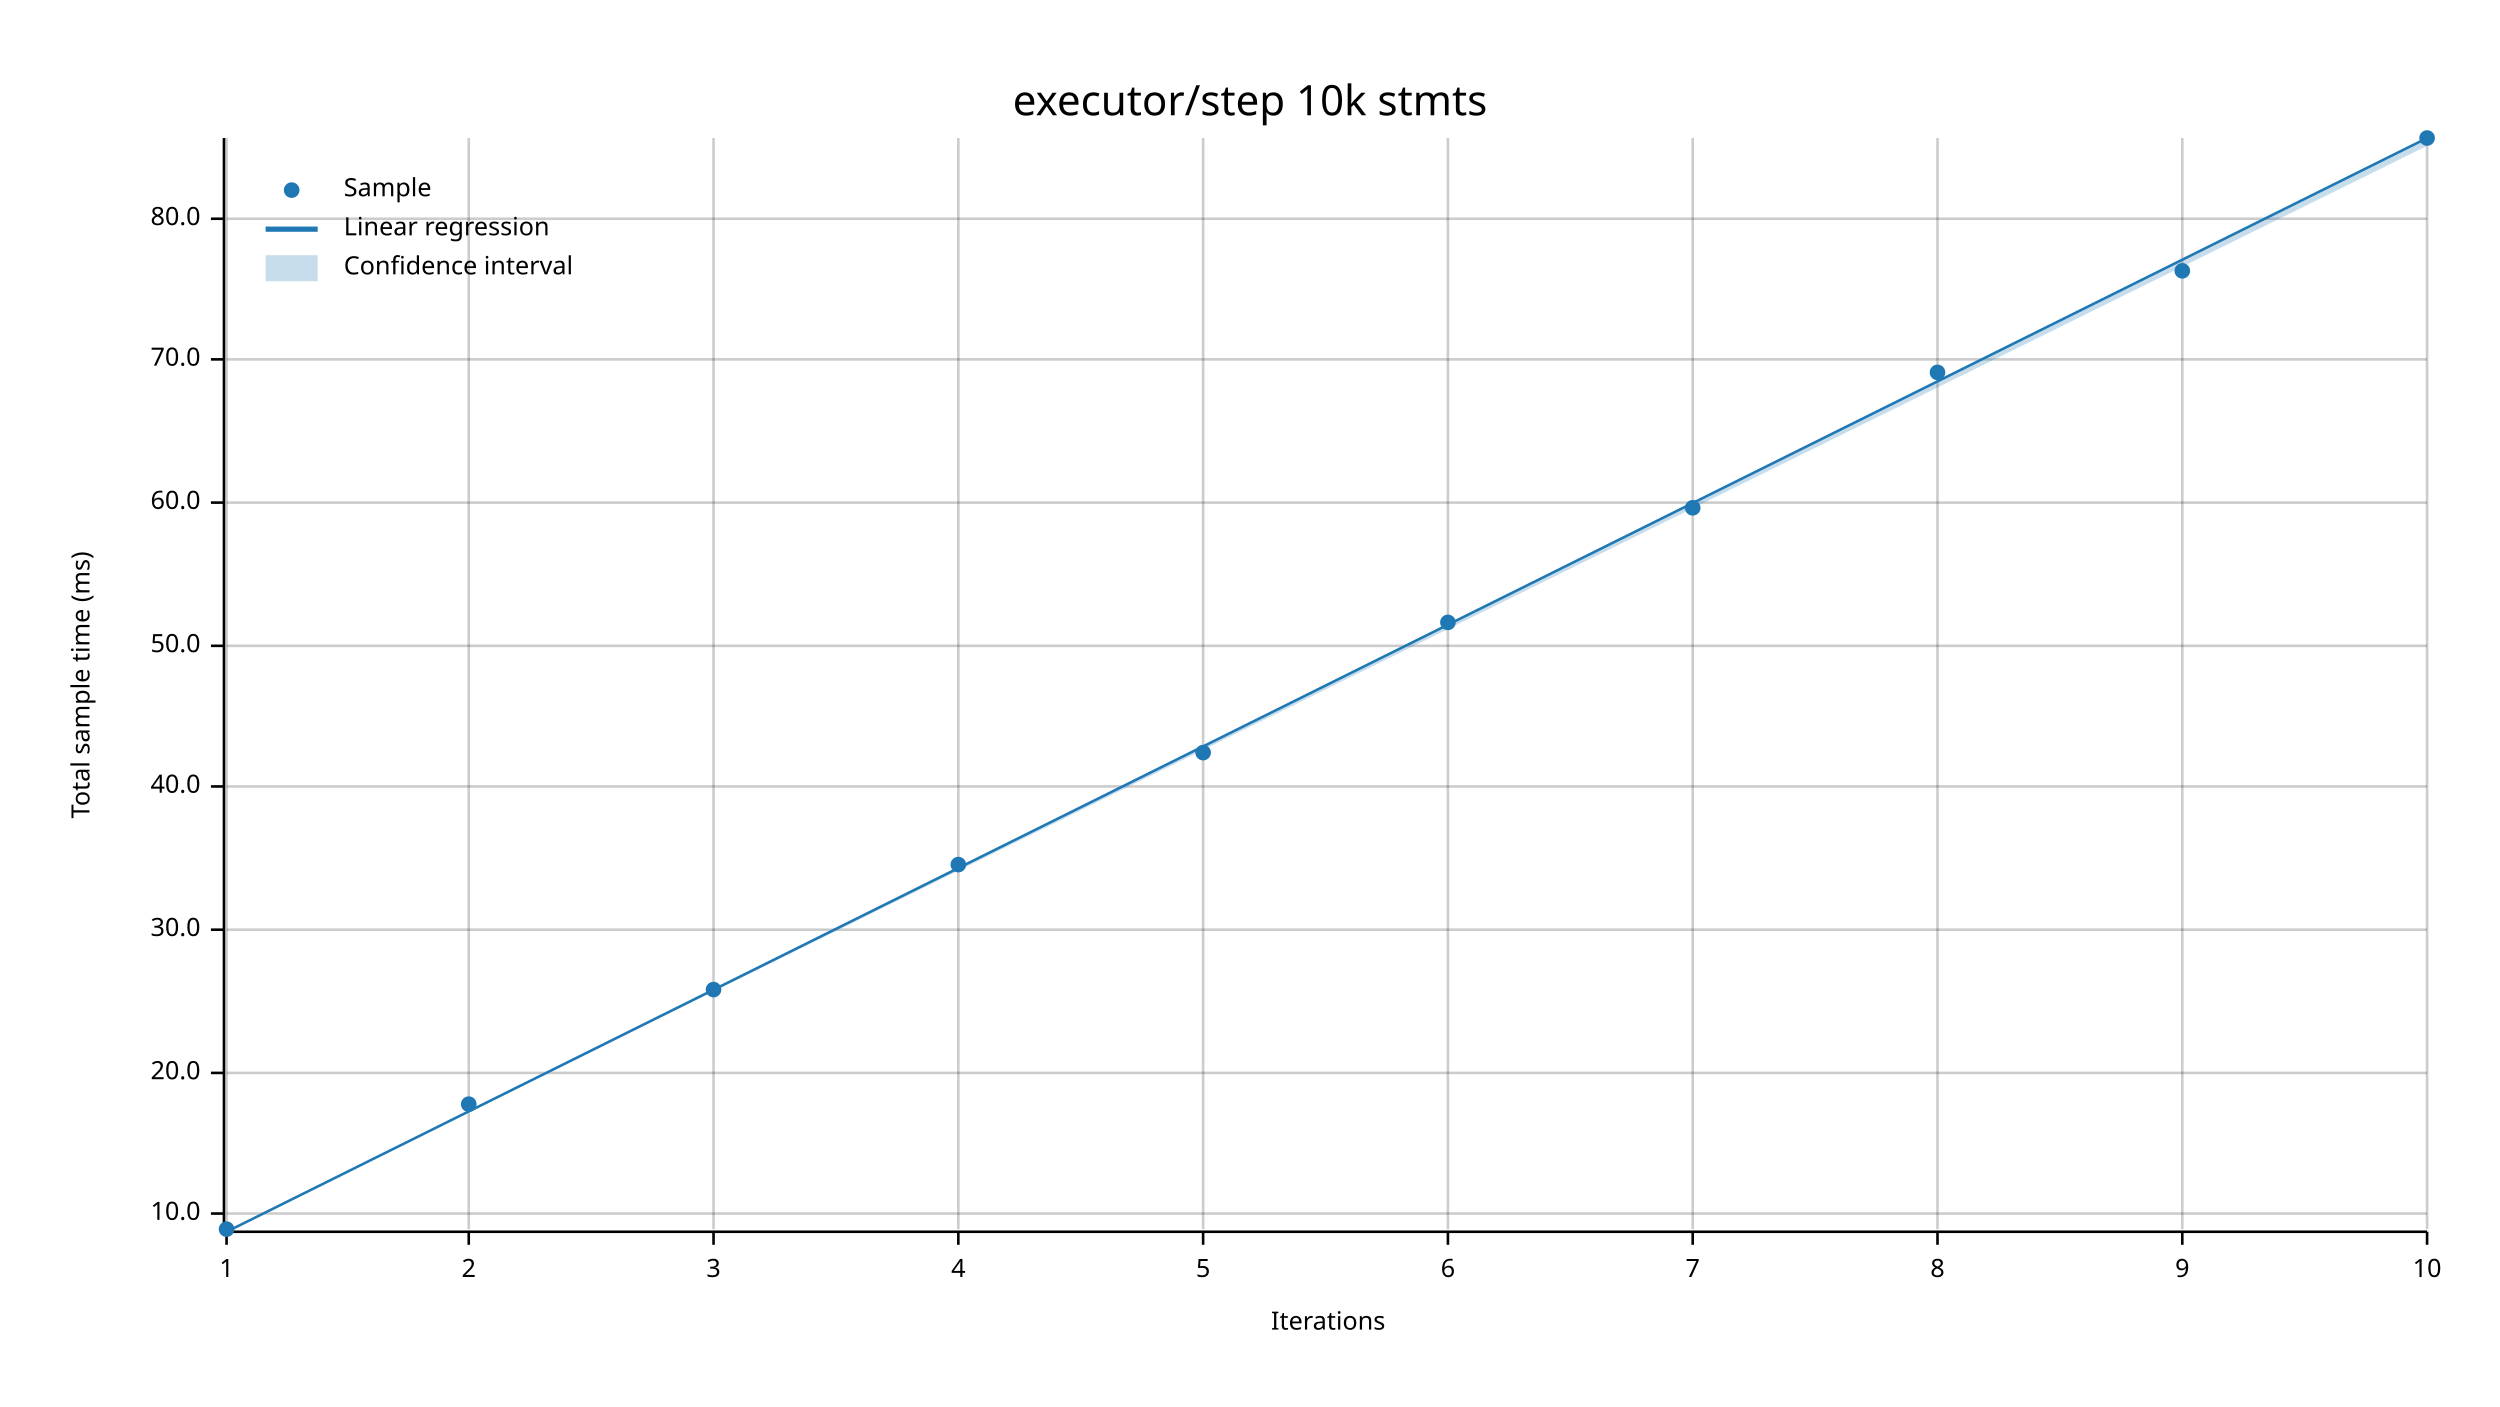
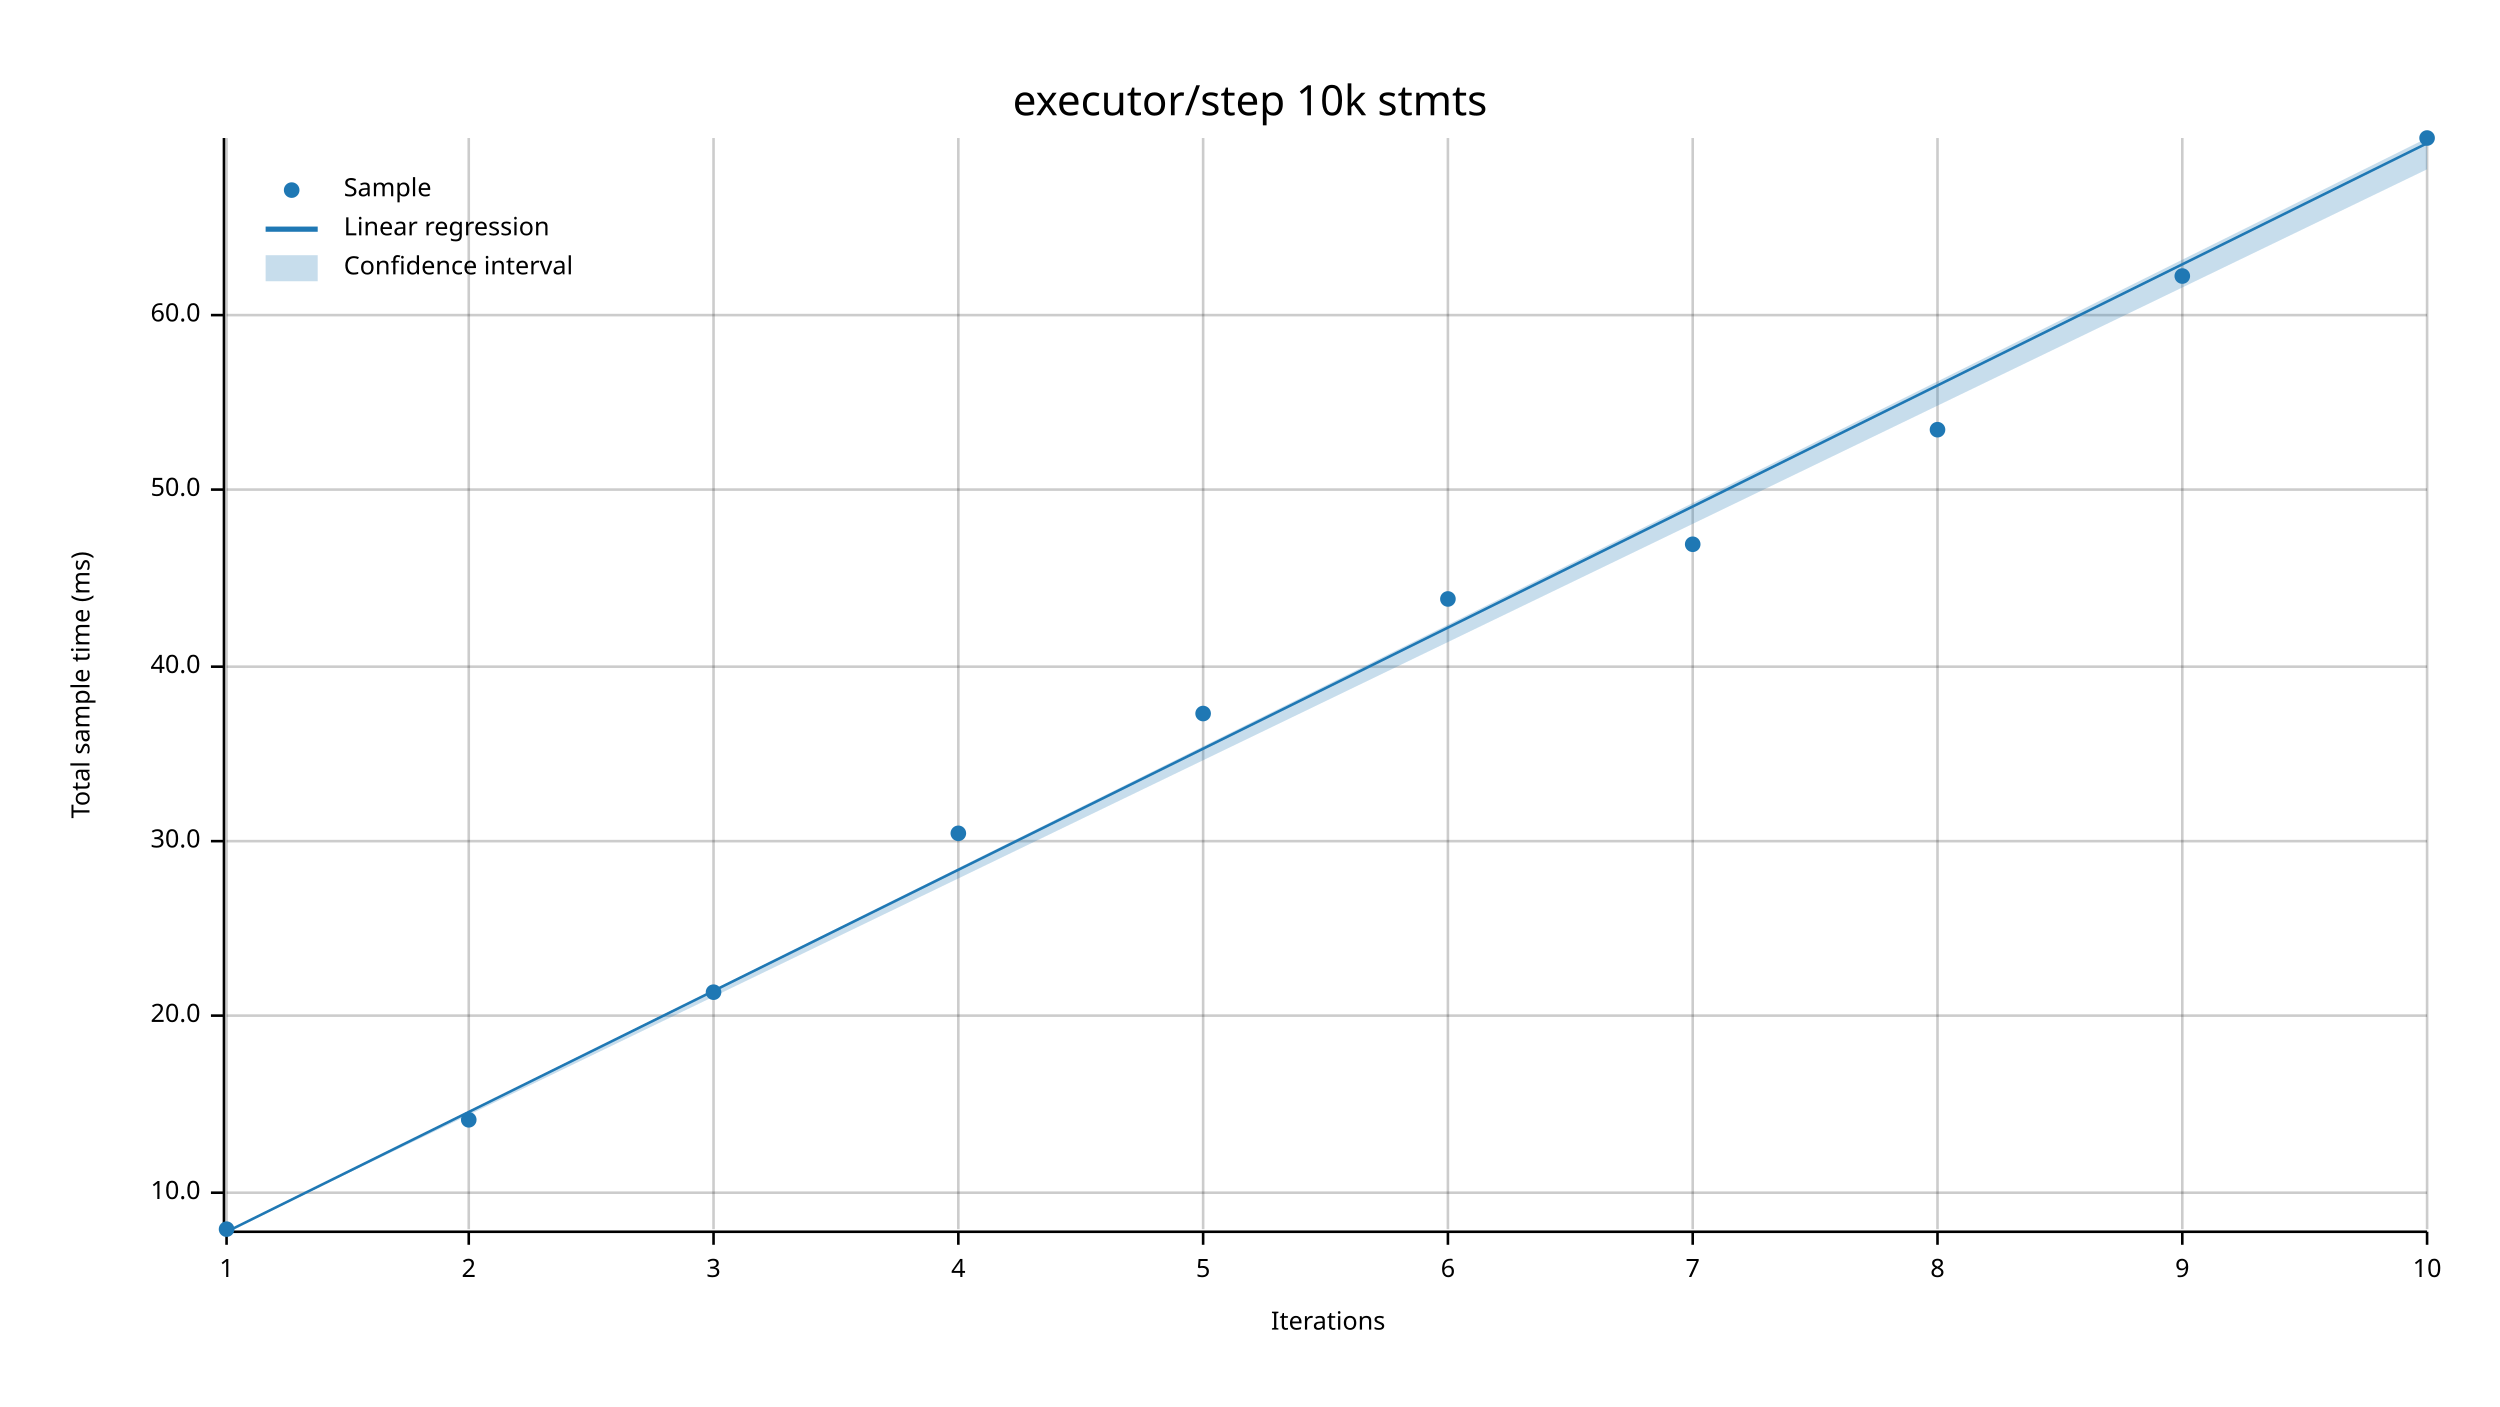
<svg xmlns="http://www.w3.org/2000/svg" width="960" height="540" viewBox="0 0 960 540">
  <text x="480" y="32" dy="0.76em" text-anchor="middle" font-family="sans-serif" font-size="16.129" opacity="1" fill="#000000">
executor/step 10k stmts
</text>
  <text x="27" y="263" dy="0.76em" text-anchor="middle" font-family="sans-serif" font-size="9.677" opacity="1" fill="#000000" transform="rotate(270, 27, 263)">
Total sample time (ms)
</text>
  <text x="510" y="513" dy="-0.5ex" text-anchor="middle" font-family="sans-serif" font-size="9.677" opacity="1" fill="#000000">
Iterations
</text>
  <line opacity="0.2" stroke="#000000" stroke-width="1" x1="87" y1="472" x2="87" y2="53" />
  <line opacity="0.2" stroke="#000000" stroke-width="1" x1="180" y1="472" x2="180" y2="53" />
  <line opacity="0.2" stroke="#000000" stroke-width="1" x1="274" y1="472" x2="274" y2="53" />
  <line opacity="0.2" stroke="#000000" stroke-width="1" x1="368" y1="472" x2="368" y2="53" />
  <line opacity="0.2" stroke="#000000" stroke-width="1" x1="462" y1="472" x2="462" y2="53" />
  <line opacity="0.2" stroke="#000000" stroke-width="1" x1="556" y1="472" x2="556" y2="53" />
  <line opacity="0.2" stroke="#000000" stroke-width="1" x1="650" y1="472" x2="650" y2="53" />
  <line opacity="0.2" stroke="#000000" stroke-width="1" x1="744" y1="472" x2="744" y2="53" />
  <line opacity="0.2" stroke="#000000" stroke-width="1" x1="838" y1="472" x2="838" y2="53" />
  <line opacity="0.2" stroke="#000000" stroke-width="1" x1="932" y1="472" x2="932" y2="53" />
-   <line opacity="0.2" stroke="#000000" stroke-width="1" x1="87" y1="466" x2="932" y2="466" />
-   <line opacity="0.2" stroke="#000000" stroke-width="1" x1="87" y1="412" x2="932" y2="412" />
-   <line opacity="0.2" stroke="#000000" stroke-width="1" x1="87" y1="357" x2="932" y2="357" />
-   <line opacity="0.2" stroke="#000000" stroke-width="1" x1="87" y1="302" x2="932" y2="302" />
-   <line opacity="0.2" stroke="#000000" stroke-width="1" x1="87" y1="248" x2="932" y2="248" />
-   <line opacity="0.2" stroke="#000000" stroke-width="1" x1="87" y1="193" x2="932" y2="193" />
-   <line opacity="0.2" stroke="#000000" stroke-width="1" x1="87" y1="138" x2="932" y2="138" />
-   <line opacity="0.2" stroke="#000000" stroke-width="1" x1="87" y1="84" x2="932" y2="84" />
+   <line opacity="0.2" stroke="#000000" stroke-width="1" x1="87" y1="458" x2="932" y2="458" />
+   <line opacity="0.2" stroke="#000000" stroke-width="1" x1="87" y1="390" x2="932" y2="390" />
+   <line opacity="0.2" stroke="#000000" stroke-width="1" x1="87" y1="323" x2="932" y2="323" />
+   <line opacity="0.2" stroke="#000000" stroke-width="1" x1="87" y1="256" x2="932" y2="256" />
+   <line opacity="0.2" stroke="#000000" stroke-width="1" x1="87" y1="188" x2="932" y2="188" />
+   <line opacity="0.2" stroke="#000000" stroke-width="1" x1="87" y1="121" x2="932" y2="121" />
  <polyline fill="none" opacity="1" stroke="#000000" stroke-width="1" points="86,53 86,472 " />
-   <text x="77" y="466" dy="0.5ex" text-anchor="end" font-family="sans-serif" font-size="9.677" opacity="1" fill="#000000">
+   <text x="77" y="458" dy="0.5ex" text-anchor="end" font-family="sans-serif" font-size="9.677" opacity="1" fill="#000000">
10.0
</text>
-   <polyline fill="none" opacity="1" stroke="#000000" stroke-width="1" points="81,466 86,466 " />
-   <text x="77" y="412" dy="0.5ex" text-anchor="end" font-family="sans-serif" font-size="9.677" opacity="1" fill="#000000">
+   <polyline fill="none" opacity="1" stroke="#000000" stroke-width="1" points="81,458 86,458 " />
+   <text x="77" y="390" dy="0.5ex" text-anchor="end" font-family="sans-serif" font-size="9.677" opacity="1" fill="#000000">
20.0
</text>
-   <polyline fill="none" opacity="1" stroke="#000000" stroke-width="1" points="81,412 86,412 " />
-   <text x="77" y="357" dy="0.5ex" text-anchor="end" font-family="sans-serif" font-size="9.677" opacity="1" fill="#000000">
+   <polyline fill="none" opacity="1" stroke="#000000" stroke-width="1" points="81,390 86,390 " />
+   <text x="77" y="323" dy="0.5ex" text-anchor="end" font-family="sans-serif" font-size="9.677" opacity="1" fill="#000000">
30.0
</text>
-   <polyline fill="none" opacity="1" stroke="#000000" stroke-width="1" points="81,357 86,357 " />
-   <text x="77" y="302" dy="0.5ex" text-anchor="end" font-family="sans-serif" font-size="9.677" opacity="1" fill="#000000">
+   <polyline fill="none" opacity="1" stroke="#000000" stroke-width="1" points="81,323 86,323 " />
+   <text x="77" y="256" dy="0.5ex" text-anchor="end" font-family="sans-serif" font-size="9.677" opacity="1" fill="#000000">
40.0
</text>
-   <polyline fill="none" opacity="1" stroke="#000000" stroke-width="1" points="81,302 86,302 " />
-   <text x="77" y="248" dy="0.5ex" text-anchor="end" font-family="sans-serif" font-size="9.677" opacity="1" fill="#000000">
+   <polyline fill="none" opacity="1" stroke="#000000" stroke-width="1" points="81,256 86,256 " />
+   <text x="77" y="188" dy="0.5ex" text-anchor="end" font-family="sans-serif" font-size="9.677" opacity="1" fill="#000000">
50.0
</text>
-   <polyline fill="none" opacity="1" stroke="#000000" stroke-width="1" points="81,248 86,248 " />
-   <text x="77" y="193" dy="0.5ex" text-anchor="end" font-family="sans-serif" font-size="9.677" opacity="1" fill="#000000">
+   <polyline fill="none" opacity="1" stroke="#000000" stroke-width="1" points="81,188 86,188 " />
+   <text x="77" y="121" dy="0.5ex" text-anchor="end" font-family="sans-serif" font-size="9.677" opacity="1" fill="#000000">
60.0
</text>
-   <polyline fill="none" opacity="1" stroke="#000000" stroke-width="1" points="81,193 86,193 " />
-   <text x="77" y="138" dy="0.5ex" text-anchor="end" font-family="sans-serif" font-size="9.677" opacity="1" fill="#000000">
- 70.0
- </text>
-   <polyline fill="none" opacity="1" stroke="#000000" stroke-width="1" points="81,138 86,138 " />
-   <text x="77" y="84" dy="0.5ex" text-anchor="end" font-family="sans-serif" font-size="9.677" opacity="1" fill="#000000">
- 80.0
- </text>
-   <polyline fill="none" opacity="1" stroke="#000000" stroke-width="1" points="81,84 86,84 " />
+   <polyline fill="none" opacity="1" stroke="#000000" stroke-width="1" points="81,121 86,121 " />
  <polyline fill="none" opacity="1" stroke="#000000" stroke-width="1" points="87,473 932,473 " />
  <text x="87" y="483" dy="0.76em" text-anchor="middle" font-family="sans-serif" font-size="9.677" opacity="1" fill="#000000">
1
</text>
  <polyline fill="none" opacity="1" stroke="#000000" stroke-width="1" points="87,473 87,478 " />
  <text x="180" y="483" dy="0.76em" text-anchor="middle" font-family="sans-serif" font-size="9.677" opacity="1" fill="#000000">
2
</text>
  <polyline fill="none" opacity="1" stroke="#000000" stroke-width="1" points="180,473 180,478 " />
  <text x="274" y="483" dy="0.76em" text-anchor="middle" font-family="sans-serif" font-size="9.677" opacity="1" fill="#000000">
3
</text>
  <polyline fill="none" opacity="1" stroke="#000000" stroke-width="1" points="274,473 274,478 " />
  <text x="368" y="483" dy="0.76em" text-anchor="middle" font-family="sans-serif" font-size="9.677" opacity="1" fill="#000000">
4
</text>
  <polyline fill="none" opacity="1" stroke="#000000" stroke-width="1" points="368,473 368,478 " />
  <text x="462" y="483" dy="0.76em" text-anchor="middle" font-family="sans-serif" font-size="9.677" opacity="1" fill="#000000">
5
</text>
  <polyline fill="none" opacity="1" stroke="#000000" stroke-width="1" points="462,473 462,478 " />
  <text x="556" y="483" dy="0.76em" text-anchor="middle" font-family="sans-serif" font-size="9.677" opacity="1" fill="#000000">
6
</text>
  <polyline fill="none" opacity="1" stroke="#000000" stroke-width="1" points="556,473 556,478 " />
  <text x="650" y="483" dy="0.76em" text-anchor="middle" font-family="sans-serif" font-size="9.677" opacity="1" fill="#000000">
7
</text>
  <polyline fill="none" opacity="1" stroke="#000000" stroke-width="1" points="650,473 650,478 " />
  <text x="744" y="483" dy="0.76em" text-anchor="middle" font-family="sans-serif" font-size="9.677" opacity="1" fill="#000000">
8
</text>
  <polyline fill="none" opacity="1" stroke="#000000" stroke-width="1" points="744,473 744,478 " />
  <text x="838" y="483" dy="0.76em" text-anchor="middle" font-family="sans-serif" font-size="9.677" opacity="1" fill="#000000">
9
</text>
  <polyline fill="none" opacity="1" stroke="#000000" stroke-width="1" points="838,473 838,478 " />
  <text x="932" y="483" dy="0.76em" text-anchor="middle" font-family="sans-serif" font-size="9.677" opacity="1" fill="#000000">
10
</text>
  <polyline fill="none" opacity="1" stroke="#000000" stroke-width="1" points="932,473 932,478 " />
  <circle cx="87" cy="472" r="3" opacity="1" fill="#1F78B4" stroke="none" stroke-width="1" />
-   <circle cx="180" cy="424" r="3" opacity="1" fill="#1F78B4" stroke="none" stroke-width="1" />
-   <circle cx="274" cy="380" r="3" opacity="1" fill="#1F78B4" stroke="none" stroke-width="1" />
-   <circle cx="368" cy="332" r="3" opacity="1" fill="#1F78B4" stroke="none" stroke-width="1" />
-   <circle cx="462" cy="289" r="3" opacity="1" fill="#1F78B4" stroke="none" stroke-width="1" />
-   <circle cx="556" cy="239" r="3" opacity="1" fill="#1F78B4" stroke="none" stroke-width="1" />
-   <circle cx="650" cy="195" r="3" opacity="1" fill="#1F78B4" stroke="none" stroke-width="1" />
-   <circle cx="744" cy="143" r="3" opacity="1" fill="#1F78B4" stroke="none" stroke-width="1" />
-   <circle cx="838" cy="104" r="3" opacity="1" fill="#1F78B4" stroke="none" stroke-width="1" />
+   <circle cx="180" cy="430" r="3" opacity="1" fill="#1F78B4" stroke="none" stroke-width="1" />
+   <circle cx="274" cy="381" r="3" opacity="1" fill="#1F78B4" stroke="none" stroke-width="1" />
+   <circle cx="368" cy="320" r="3" opacity="1" fill="#1F78B4" stroke="none" stroke-width="1" />
+   <circle cx="462" cy="274" r="3" opacity="1" fill="#1F78B4" stroke="none" stroke-width="1" />
+   <circle cx="556" cy="230" r="3" opacity="1" fill="#1F78B4" stroke="none" stroke-width="1" />
+   <circle cx="650" cy="209" r="3" opacity="1" fill="#1F78B4" stroke="none" stroke-width="1" />
+   <circle cx="744" cy="165" r="3" opacity="1" fill="#1F78B4" stroke="none" stroke-width="1" />
+   <circle cx="838" cy="106" r="3" opacity="1" fill="#1F78B4" stroke="none" stroke-width="1" />
  <circle cx="932" cy="53" r="3" opacity="1" fill="#1F78B4" stroke="none" stroke-width="1" />
-   <polyline fill="none" opacity="1" stroke="#1F78B4" stroke-width="1" points="87,473 932,53 " />
-   <polygon opacity="0.25" fill="#1F78B4" points="87,473 932,56 932,53 " />
+   <polyline fill="none" opacity="1" stroke="#1F78B4" stroke-width="1" points="87,473 932,55 " />
+   <polygon opacity="0.25" fill="#1F78B4" points="87,473 932,65 932,53 " />
  <text x="132" y="68" dy="0.76em" text-anchor="start" font-family="sans-serif" font-size="9.677" opacity="1" fill="#000000">
Sample
</text>
  <text x="132" y="83" dy="0.76em" text-anchor="start" font-family="sans-serif" font-size="9.677" opacity="1" fill="#000000">
Linear regression
</text>
  <text x="132" y="98" dy="0.76em" text-anchor="start" font-family="sans-serif" font-size="9.677" opacity="1" fill="#000000">
Confidence interval
</text>
  <circle cx="112" cy="73" r="3" opacity="1" fill="#1F78B4" stroke="none" stroke-width="1" />
  <polyline fill="none" opacity="1" stroke="#1F78B4" stroke-width="2" points="102,88 122,88 " />
  <rect x="102" y="98" width="20" height="10" opacity="0.25" fill="#1F78B4" stroke="none" />
</svg>
